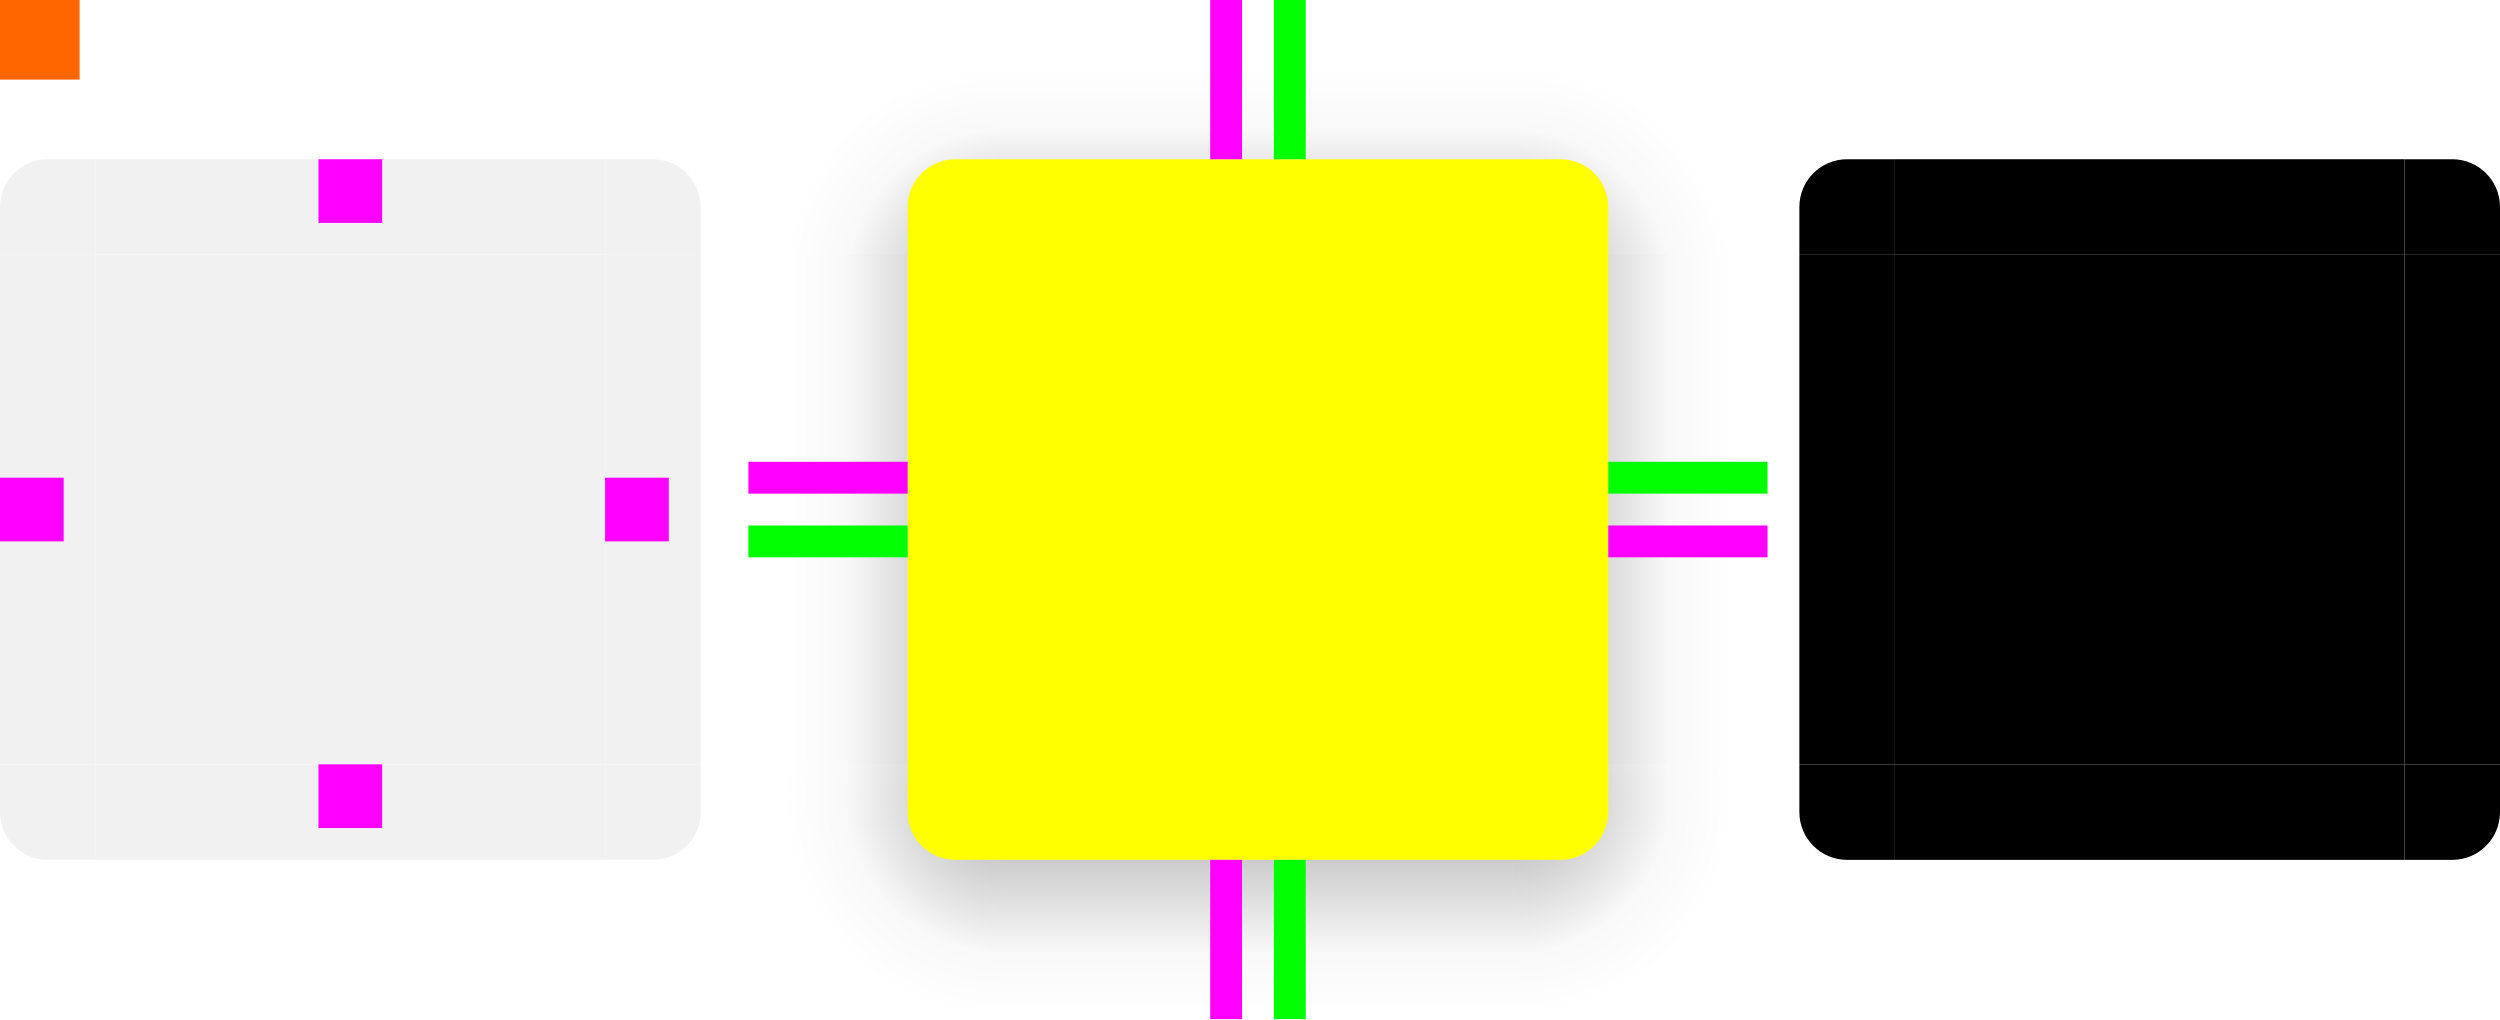
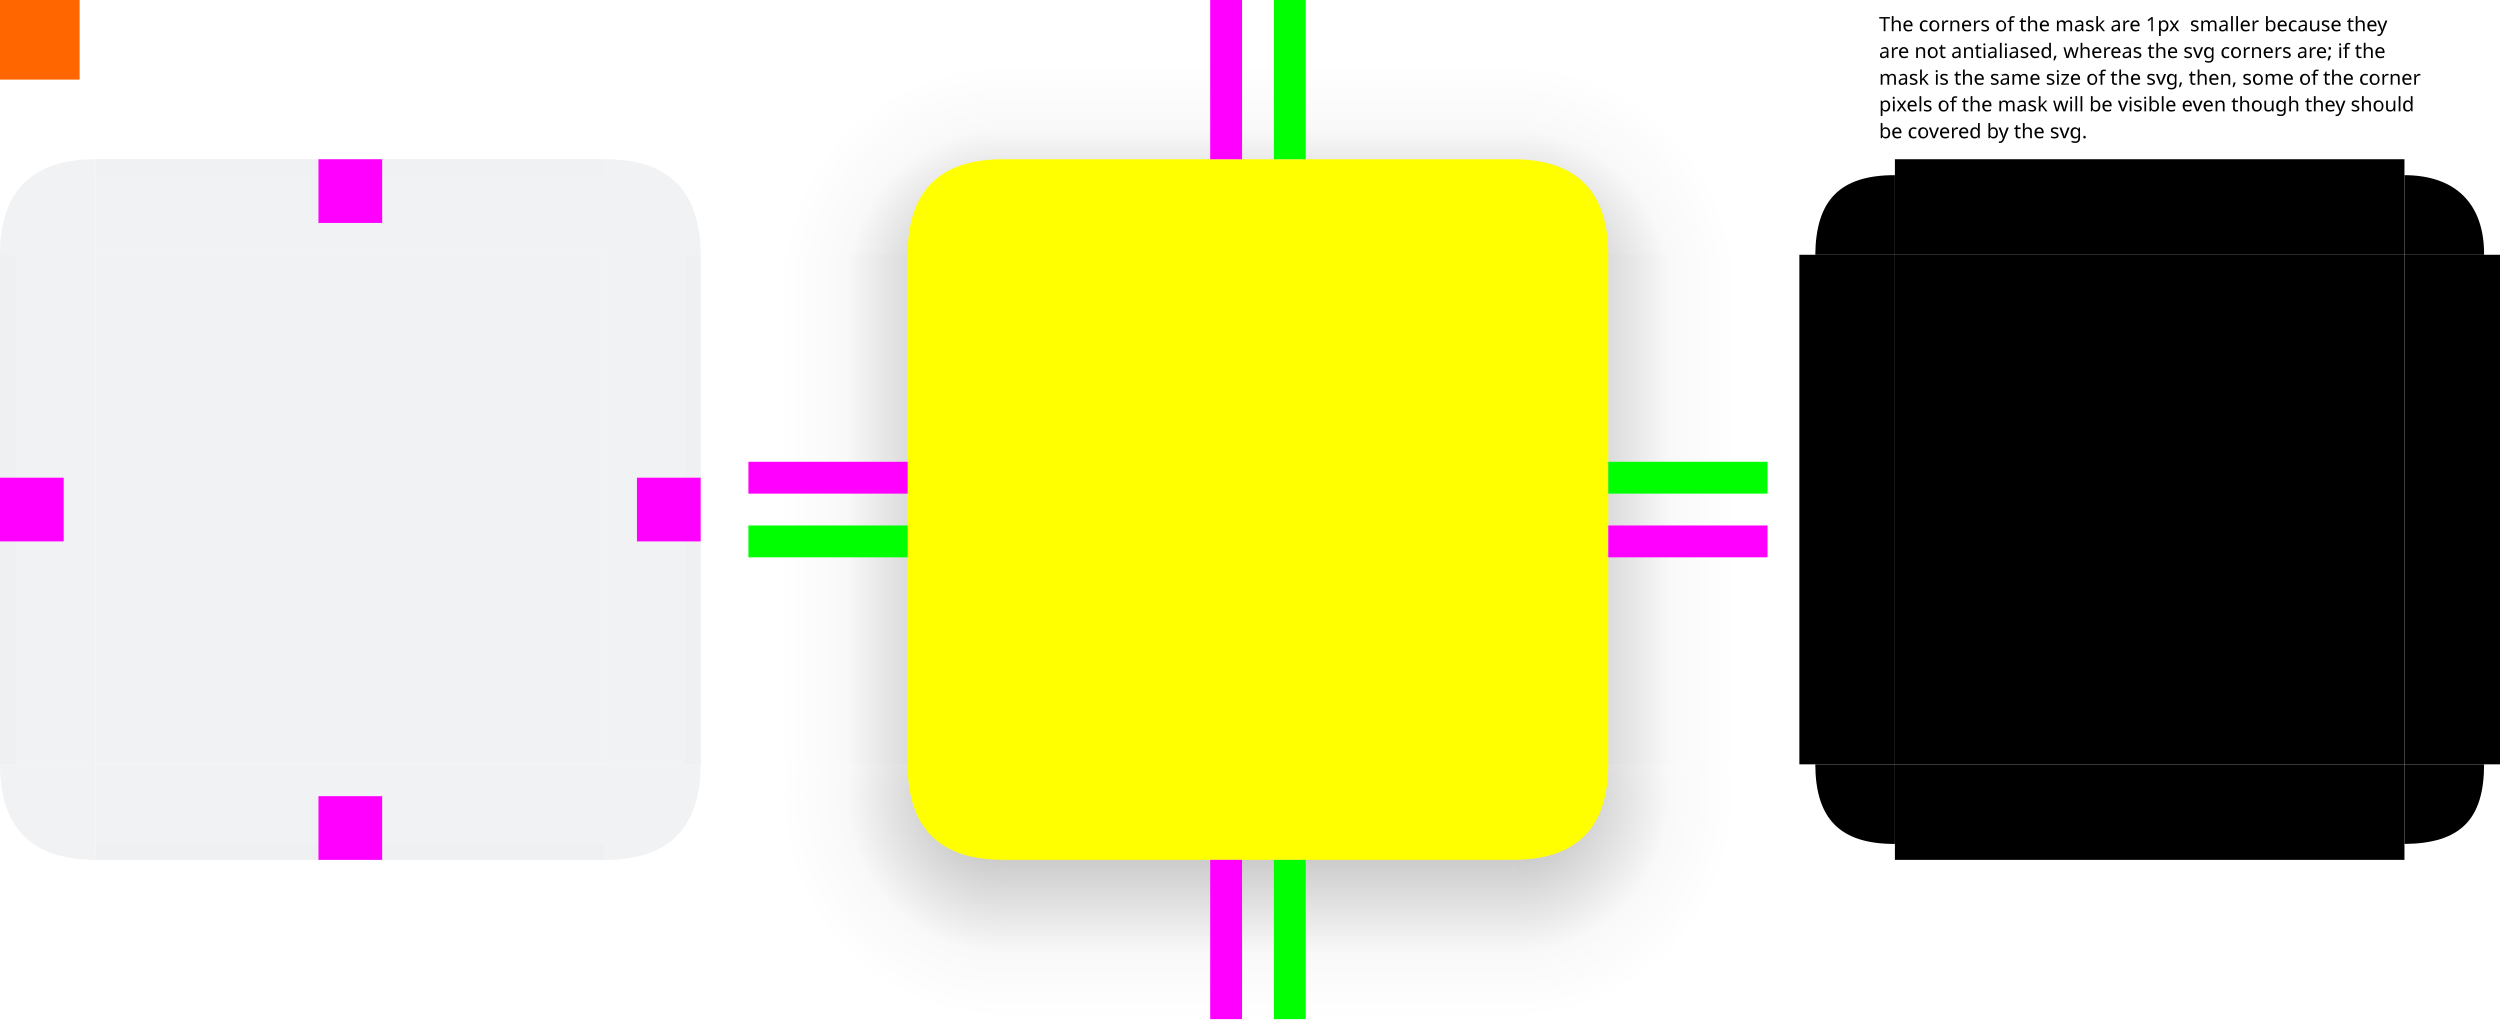
<svg xmlns="http://www.w3.org/2000/svg" xmlns:xlink="http://www.w3.org/1999/xlink" id="svg2" height="64" viewBox="0 0 157 64" width="157" version="1.1">
  <defs id="defs15">
    <style type="text/css" id="current-color-scheme">
            .ColorScheme-Text {
                color:#232629;
                stop-color:#232629;
            }
            .ColorScheme-Background {
                color:#eff0f1;
                stop-color:#eff0f1;
            }
        </style>
    <linearGradient id="shadow-side" gradientUnits="userSpaceOnUse">
      <stop id="stop1762" offset="0" style="stop-color:#000;stop-opacity:.2" />
      <stop id="stop1760" offset=".333" style="stop-color:#000;stop-opacity:.1" />
      <stop id="stop1758" offset=".5" style="stop-color:#000;stop-opacity:.05" />
      <stop id="stop1756" offset=".583" style="stop-color:#000;stop-opacity:.025" />
      <stop id="stop1754" offset="1" style="stop-color:#000;stop-opacity:0" />
    </linearGradient>
    <linearGradient id="shadow-corner" gradientUnits="userSpaceOnUse">
      <stop id="stop11958" offset="0" style="stop-color:#000;stop-opacity:1" />
      <stop id="stop11960" offset=".286" style="stop-color:#000;stop-opacity:.2" />
      <stop id="stop11962" offset=".524" style="stop-color:#000;stop-opacity:.1" />
      <stop id="stop11966" offset=".643" style="stop-color:#000;stop-opacity:.05" />
      <stop id="stop11968" offset=".702" style="stop-color:#000;stop-opacity:.025" />
      <stop id="stop11970" offset="1" style="stop-color:#000;stop-opacity:0" />
    </linearGradient>
+     <radialGradient xlink:href="#shadow-corner" id="radialGradient3268-6-6" cx="93.143" cy="50" fx="93.143" fy="50" r="6.5" gradientUnits="userSpaceOnUse" gradientTransform="matrix(0,2.153846,-2.153846,0,107.6923,-202.6154)" />
+     <linearGradient xlink:href="#shadow-side" id="linearGradient4945" gradientUnits="userSpaceOnUse" x1="16" y1="14" x2="16" y2="4" />
    <linearGradient xlink:href="#shadow-side" id="linearGradient1734" gradientUnits="userSpaceOnUse" x1="16" y1="6" x2="16" y2="16" />
    <linearGradient xlink:href="#shadow-side" id="linearGradient1984" gradientUnits="userSpaceOnUse" x1="12" y1="16" x2="2" y2="16" />
-     <linearGradient xlink:href="#shadow-side" id="linearGradient4945" gradientUnits="userSpaceOnUse" x1="16" y1="14" x2="16" y2="4" />
    <linearGradient xlink:href="#shadow-side" id="linearGradient8667" gradientUnits="userSpaceOnUse" x1="4" y1="16" x2="14" y2="16" />
    <radialGradient xlink:href="#shadow-corner" id="radialGradient3268" cx="95" cy="50" fx="95" fy="50" r="6.5" gradientUnits="userSpaceOnUse" gradientTransform="matrix(0,2.153846,-2.153846,0,107.6923,-202.6154)" />
    <radialGradient xlink:href="#shadow-corner" id="radialGradient3268-4" cx="95" cy="50" fx="95" fy="50" r="6.5" gradientUnits="userSpaceOnUse" gradientTransform="matrix(0,2.153846,-2.153846,0,107.6923,-202.6154)" />
    <radialGradient xlink:href="#shadow-corner" id="radialGradient3268-6" cx="93.143" cy="50" fx="93.143" fy="50" r="6.5" gradientUnits="userSpaceOnUse" gradientTransform="matrix(0,2.153846,-2.153846,0,107.6923,-202.6154)" />
-     <radialGradient xlink:href="#shadow-corner" id="radialGradient3268-6-6" cx="93.143" cy="50" fx="93.143" fy="50" r="6.5" gradientUnits="userSpaceOnUse" gradientTransform="matrix(0,2.153846,-2.153846,0,107.6923,-202.6154)" />
  </defs>
+   <g id="shadow-bottomright-9" transform="translate(95,48)" />
+   <rect style="color:#eff0f1;fill:currentColor;fill-opacity:1;stroke:none;stop-color:#eff0f1" id="thick-center" width="32" height="32" x="19" y="75" class="ColorScheme-Background" />
+   <rect transform="rotate(90)" style="fill:#800080;fill-opacity:1;stroke:none;stroke-width:1.155" id="thick-hint-right-margin" width="4" height="8" x="95" y="-56" />
+   <rect transform="rotate(90)" y="-20" x="95" height="8" width="4" id="thick-hint-left-margin" style="fill:#800080;fill-opacity:1;stroke:none;stroke-width:1.155" />
+   <rect y="69" x="38" height="8" width="4" id="thick-hint-top-margin" style="fill:#800080;fill-opacity:1;stroke:none;stroke-width:1.155" />
+   <rect style="fill:#800080;fill-opacity:1;stroke:none;stroke-width:1.155" id="thick-hint-bottom-margin" width="4" height="8" x="39" y="105" />
  <rect id="hint-tile-center" height="5" style="fill:#ff6600" width="5" x="0" y="0" />
  <g id="top" transform="translate(6,10)">
-     <rect id="rect4152" height="6" style="opacity:0.9;fill:currentColor" class="ColorScheme-Background" width="32" x="0" y="0" />
+     <rect id="rect4152" height="6" style="opacity:0.85;fill:currentColor" class="ColorScheme-Background" width="32" x="0" y="0" />
+     <path style="opacity:0.5;fill:currentColor" d="M 0,0 V 1 H 32 V 0 Z" id="path1337" class="ColorScheme-Background" fill="currentColor" />
  </g>
  <g id="bottom" transform="translate(6,48)">
-     <rect id="rect4148" height="6" style="opacity:0.9;fill:currentColor" class="ColorScheme-Background" width="32" x="0" y="0" />
+     <rect id="rect4148" height="6" style="opacity:0.85;fill:currentColor" class="ColorScheme-Background" width="32" x="0" y="0" />
+     <path style="opacity:0.85;fill:currentColor" d="M 0,5 V 6 H 32 V 5 Z" id="path1671" class="ColorScheme-Background" fill="currentColor" />
  </g>
  <g id="left" transform="translate(0,16)">
-     <rect id="rect4144" height="32" style="opacity:0.9;fill:currentColor" class="ColorScheme-Background" width="6" x="0" y="0" />
+     <rect id="rect4144" height="32" style="opacity:0.85;fill:currentColor" class="ColorScheme-Background" width="6" x="0" y="0" />
+     <path style="opacity:0.85;fill:currentColor" d="M 0,32 H 1 V 0 H 0 Z" id="path1785" class="ColorScheme-Background" fill="currentColor" />
  </g>
  <g id="right" transform="translate(38,16)">
-     <rect id="rect4140" height="32" style="opacity:0.9;fill:currentColor" class="ColorScheme-Background" width="6" x="0" y="0" />
+     <rect id="rect4140" height="32" style="opacity:0.85;fill:currentColor" class="ColorScheme-Background" width="6" x="0" y="0" />
+     <path style="opacity:0.85;fill:currentColor" d="M 5,32 H 6 V 0 H 5 Z" id="path1902" class="ColorScheme-Background" fill="currentColor" />
  </g>
  <g id="center" transform="translate(6,16)">
-     <rect id="rect4138" height="32" style="opacity:0.9;fill:currentColor" class="ColorScheme-Background" width="32" x="0" y="0" />
+     <rect id="rect4138" height="32" style="opacity:0.85;fill:currentColor" class="ColorScheme-Background" width="32" x="0" y="0" />
  </g>
  <g id="topleft" transform="translate(0,10)">
-     <path d="M 3,0 C 1.343,0 0,1.343 0,3 V 6 H 6 V 0 Z" style="opacity:0.9;fill:currentColor" class="ColorScheme-Background" id="path3115" />
+     <path d="M 0,6 H 6 V 0 C 2,0 0,2 0,6 Z" style="opacity:0.85;fill:currentColor" class="ColorScheme-Background" id="path3115" />
  </g>
  <g id="topright" transform="translate(38,10)">
-     <path d="M 0,0 V 6 H 6 V 3 C 6,1.343 4.657,0 3,0 Z" style="opacity:0.9;fill:currentColor" class="ColorScheme-Background" id="path3118" />
+     <path d="M 0,0 V 6 H 6 C 6,2 4,0 0,0 Z" style="opacity:0.85;fill:currentColor" class="ColorScheme-Background" id="path3118" />
  </g>
  <g id="bottomleft" transform="translate(0,48)">
-     <path d="M 3,6 H 6 V 0 H 0 v 3 c 0,1.657 1.343,3 3,3 z" style="opacity:0.9;fill:currentColor" class="ColorScheme-Background" id="path3124" />
+     <path d="M 6,6 V 0 H 0 c 0,4 2,6 6,6 z" style="opacity:0.85;fill:currentColor" class="ColorScheme-Background" id="path3124" />
  </g>
  <g id="bottomright" transform="translate(38,48)">
-     <path d="M 3,6 H 0 V 0 H 6 V 3 C 6,4.657 4.657,6 3,6 Z" style="opacity:0.9;fill:currentColor" class="ColorScheme-Background" id="path3121" />
+     <path d="M 0,6 V 0 H 6 C 6,4 4,6 0,6 Z" style="opacity:0.85;fill:currentColor" class="ColorScheme-Background" id="path3121" />
  </g>
  <rect id="hint-top-margin" height="4" style="fill:#ff00ff;stroke-width:1" width="4" x="20" y="10" />
-   <rect id="hint-bottom-margin" height="4" style="fill:#ff00ff;stroke-width:1" width="4" x="20" y="48" />
-   <rect id="hint-right-margin" height="4" style="fill:#ff00ff;stroke-width:1" width="4" x="38" y="30" />
+   <rect id="hint-bottom-margin" height="4" style="fill:#ff00ff;stroke-width:1" width="4" x="20" y="50" />
+   <rect id="hint-right-margin" height="4" style="fill:#ff00ff;stroke-width:1" width="4" x="40" y="30" />
  <rect id="hint-left-margin" height="4" style="fill:#ff00ff;stroke-width:1" width="4" x="0" y="30" />
-   <rect id="hint-top-inset" height="9.99999993923e-09" style="fill:#00ff00" width="4" x="20" y="10" />
-   <rect id="hint-bottom-inset" height="9.99999993923e-09" style="fill:#00ff00" width="4" x="20" y="54" />
-   <rect id="hint-left-inset" height="4" style="fill:#00ff00" width="9.99999993923e-09" x="0" y="30" />
-   <rect id="hint-right-inset" height="4" style="fill:#00ff00" width="9.99999993923e-09" x="44" y="30" />
+   <rect id="hint-top-inset" height="9.9999999e-09" style="fill:#00ff00" width="4" x="20" y="10" />
+   <rect id="hint-bottom-inset" height="9.9999999e-09" style="fill:#00ff00" width="4" x="20" y="54" />
+   <rect id="hint-left-inset" height="4" style="fill:#00ff00" width="9.9999999e-09" x="0" y="30" />
+   <rect id="hint-right-inset" height="4" style="fill:#00ff00" width="9.9999999e-09" x="44" y="30" />
  <rect id="mask-top" height="6" width="32" x="119" y="10" />
  <rect id="mask-center" height="32" width="32" x="119" y="16" />
  <rect id="mask-bottom" height="6" transform="scale(1,-1)" width="32" x="119" y="-54" />
  <rect id="mask-left" height="32" width="6" x="113" y="16" />
  <rect id="mask-right" height="32" width="6" x="151" y="16" />
-   <path id="mask-topleft" d="m 116,10 c -1.657,0 -3,1.343 -3,3 v 3 h 6 v -6 z" />
-   <path id="mask-topright" d="m 151,10 v 6 h 6 v -3 c 0,-1.657 -1.343,-3 -3,-3 z" />
-   <path id="mask-bottomleft" d="m 116,54 h 3 v -6 h -6 v 3 c 0,1.657 1.343,3 3,3 z" />
-   <path id="mask-bottomright" d="m 154,54 h -3 v -6 h 6 v 3 c 0,1.657 -1.343,3 -3,3 z" />
-   <rect id="rect30894" height="44" rx="3" style="fill:#ffff00;fill-rule:evenodd" width="44" x="57" y="10" ry="3" />
+   <path id="mask-topleft" d="m 114,16 h -1 6 v -6 1 c -3.457,-0.005 -4.963,1.573 -5,5 z" />
  <g id="shadow-center" transform="translate(63,16)">
    <rect id="rect4908" height="32" style="opacity:0.001;fill-opacity:0.001" width="32" x="0" y="0" />
+   </g>
+   <path style="fill:#ffff00;stroke-width:2;stroke-linecap:round" d="m 63,10 h 32 c 4,0 6,2 6,6 v 32 c 0,4 -2,6 -6,6 H 63 c -4,0 -6,-2 -6,-6 V 16 c 0,-4 2,-6 6,-6 z" id="path838" />
+   <g id="shadow-topleft" transform="rotate(180,31.5,8)">
+     <path d="M 0,6 V 0 H 6 C 6,4 4,6 0,6 Z" style="opacity:0.001;fill:#000000;fill-opacity:0.004" id="path95-4-2" />
+     <path id="path2368-7-5" style="fill:url(#radialGradient3268-6-6);fill-opacity:1;fill-rule:evenodd;stroke-width:1" d="M 6,0 C 6,4 4,6 0,6 V 16 H 3 C 10.18,16 16,10.18 16,3 V 0 Z" />
  </g>
  <g id="shadow-top" transform="translate(63)">
    <rect id="st" height="10" width="32" style="fill:url(#linearGradient4945);fill-opacity:1" x="0" y="0" />
    <rect id="rect1546" height="6" style="opacity:0.001;fill:#000000;fill-opacity:0.004;fill-rule:evenodd" width="32" y="10" x="0" />
  </g>
  <g id="shadow-bottom" transform="translate(63,48)">
    <rect id="rect1546-6" height="6" style="opacity:0.001;fill:#000000;fill-opacity:0.004;fill-rule:evenodd" width="32" x="0" y="0" />
    <rect id="sb" height="10" width="32" y="6" style="fill:url(#linearGradient1734);fill-opacity:1" x="0" />
  </g>
  <g id="shadow-left" transform="translate(47,16)">
    <rect id="sl" height="32" width="10" style="fill:url(#linearGradient1984);fill-opacity:1" x="0" y="0" />
    <rect id="rect1546-3-7" height="32" style="opacity:0.001;fill:#000000;fill-opacity:0.004;fill-rule:evenodd" width="6" x="10" y="0" />
  </g>
  <g id="shadow-right" transform="translate(95,16)">
    <rect id="rect1546-3" height="32" style="opacity:0.001;fill:#000000;fill-opacity:0.004;fill-rule:evenodd" width="6" x="0" y="0" />
    <rect id="sr" height="32" width="10" x="6" style="fill:url(#linearGradient8667);fill-opacity:1" y="0" />
  </g>
  <rect id="shadow-hint-top-margin" height="10" style="fill:#ff00ff" width="2" x="76" y="0" />
  <rect id="shadow-hint-bottom-margin" height="10" style="fill:#ff00ff" width="2" x="76" y="54" />
  <rect id="shadow-hint-right-margin" height="2" style="fill:#ff00ff" width="10" x="101" y="33" />
  <rect id="shadow-hint-left-margin" height="2" style="fill:#ff00ff" width="10" x="47" y="29" />
  <rect id="shadow-hint-top-inset" height="10" style="fill:#00ff00" width="2" x="80" y="0" />
  <rect id="shadow-hint-bottom-inset" height="10" style="fill:#00ff00" width="2" x="80" y="54" />
  <rect id="shadow-hint-right-inset" height="2" style="fill:#00ff00" width="10" x="101" y="29" />
  <rect id="shadow-hint-left-inset" height="2" style="fill:#00ff00" width="10" x="47" y="33" />
  <g id="shadow-bottomright" transform="translate(95,48)">
-     <path d="M 3,6 H 0 V 0 H 6 V 3 C 6,4.657 4.657,6 3,6 Z" style="fill:#000000;fill-opacity:0.004;opacity:0.001" id="path95" />
-     <path id="path2368" style="fill:url(#radialGradient3268);fill-opacity:1;fill-rule:evenodd;stroke-width:1" d="M 6,0 V 3 C 6,4.657 4.657,6 3,6 H 0 V 16 H 3 A 13,13 0 0 0 16,3 V 0 Z" />
+     <path d="M 0,6 V 0 H 6 C 6,3.999 3.98,6 0,6 Z" style="opacity:0.001;fill:#000000;fill-opacity:0.004" id="path95" />
+     <path id="path2368" style="fill:url(#radialGradient3268);fill-opacity:1;fill-rule:evenodd;stroke-width:1" d="M 6,0 C 6,4 4,6 0,6 V 16 H 3 C 10.18,16 16,10.18 16,3 V 0 Z" />
  </g>
-   <g id="shadow-bottomright-9" transform="translate(95,48)" />
  <g id="shadow-bottomleft" transform="matrix(-1,0,0,1,63,48)">
    <path d="M 3,6 H 0 V 0 H 6 V 3 C 6,4.657 4.657,6 3,6 Z" style="opacity:0.001;fill:#000000;fill-opacity:0.004" id="path95-1" />
-     <path id="path2368-0" style="fill:url(#radialGradient3268-4);fill-opacity:1;fill-rule:evenodd;stroke-width:1" d="M 6,0 V 3 C 6,4.657 4.657,6 3,6 H 0 V 16 H 3 C 10.18,16 16,10.18 16,3 V 0 Z" />
+     <path id="path2368-0" style="fill:url(#radialGradient3268-4);fill-opacity:1;fill-rule:evenodd;stroke-width:1" d="M 6,0 C 6,3.999 3.995,6 0,6 V 16 H 3 C 10.18,16 16,10.18 16,3 V 0 Z" />
  </g>
  <g id="shadow-topright" transform="matrix(1,0,0,-1,95,16)">
    <path d="M 3,6 H 0 V 0 H 6 V 3 C 6,4.657 4.657,6 3,6 Z" style="opacity:0.001;fill:#000000;fill-opacity:0.004" id="path95-4" />
-     <path id="path2368-7" style="fill:url(#radialGradient3268-6);fill-opacity:1;fill-rule:evenodd;stroke-width:1" d="M 6,0 V 3 C 6,4.657 4.657,6 3,6 H 0 V 16 H 3 C 10.18,16 16,10.18 16,3 V 0 Z" />
+     <path id="path2368-7" style="fill:url(#radialGradient3268-6);fill-opacity:1;fill-rule:evenodd;stroke-width:1" d="M 6,0 C 6,3.988 3.974,6 0,6 V 16 H 3 C 10.18,16 16,10.18 16,3 V 0 Z" />
  </g>
-   <g id="shadow-topleft" transform="rotate(180,31.5,8)">
-     <path d="M 3,6 H 0 V 0 H 6 V 3 C 6,4.657 4.657,6 3,6 Z" style="opacity:0.001;fill:#000000;fill-opacity:0.004" id="path95-4-2" />
-     <path id="path2368-7-5" style="fill:url(#radialGradient3268-6-6);fill-opacity:1;fill-rule:evenodd;stroke-width:1" d="M 6,0 V 3 C 6,4.657 4.657,6 3,6 H 0 V 16 H 3 A 13,13 0 0 0 16,3 V 0 Z" />
-   </g>
-   <rect style="color:#eff0f1;fill:currentColor;fill-opacity:1;stroke:none;stop-color:#eff0f1" id="thick-center" width="32" height="32" x="19" y="75" class="ColorScheme-Background" />
-   <rect transform="rotate(90)" style="fill:#800080;fill-opacity:1;stroke:none;stroke-width:1.155" id="thick-hint-right-margin" width="4" height="8" x="95" y="-56" />
-   <rect transform="rotate(90)" y="-20" x="95" height="8" width="4" id="thick-hint-left-margin" style="fill:#800080;fill-opacity:1;stroke:none;stroke-width:1.155" />
-   <rect y="69" x="38" height="8" width="4" id="thick-hint-top-margin" style="fill:#800080;fill-opacity:1;stroke:none;stroke-width:1.155" />
-   <rect style="fill:#800080;fill-opacity:1;stroke:none;stroke-width:1.155" id="thick-hint-bottom-margin" width="4" height="8" x="39" y="105" />
+   <path id="mask-topright" d="m 156,16 h 1 -6 v -6 1 c 3.233,0.006 5.021,1.824 5,5 z" />
+   <path id="mask-bottomright" d="m 156,48 h 1 -6 v 6 -1 c 3.531,-0.032 5,-1.554 5,-5 z" />
+   <path id="mask-bottomleft" d="m 114,48 h -1 6 v 6 -1 c -3.457,0.005 -4.984,-1.58 -5,-5 z" />
+   <text xml:space="preserve" style="font-stretch:condensed;font-size:1.252px;font-family:Impact;-inkscape-font-specification:'Impact Condensed';text-align:start;text-anchor:start;fill:#ff0000;stroke:#000000;stroke-width:5.729;stroke-linecap:round" x="118" y="1.958" id="text1204">
+     <tspan id="tspan1202" x="118" y="1.958" style="font-style:normal;font-variant:normal;font-weight:normal;font-stretch:normal;font-size:1.252px;font-family:'Noto Sans';-inkscape-font-specification:'Noto Sans';text-align:start;text-anchor:start;fill:#000000;stroke:none;stroke-width:5.729">The corners of the mask are 1px  smaller because they</tspan>
+     <tspan x="118" y="3.637" style="font-style:normal;font-variant:normal;font-weight:normal;font-stretch:normal;font-size:1.252px;font-family:'Noto Sans';-inkscape-font-specification:'Noto Sans';text-align:start;text-anchor:start;fill:#000000;stroke:none;stroke-width:5.729" id="tspan1358">are not antialiased, whereas the svg corners are; if the</tspan>
+     <tspan x="118" y="5.317" style="font-style:normal;font-variant:normal;font-weight:normal;font-stretch:normal;font-size:1.252px;font-family:'Noto Sans';-inkscape-font-specification:'Noto Sans';text-align:start;text-anchor:start;fill:#000000;stroke:none;stroke-width:5.729" id="tspan1360">mask is the same size of the svg, then, some of the corner</tspan>
+     <tspan x="118" y="6.996" style="font-style:normal;font-variant:normal;font-weight:normal;font-stretch:normal;font-size:1.252px;font-family:'Noto Sans';-inkscape-font-specification:'Noto Sans';text-align:start;text-anchor:start;fill:#000000;stroke:none;stroke-width:5.729" id="tspan1362">pixels of the mask will be visible even though they should</tspan>
+     <tspan x="118" y="8.676" style="font-style:normal;font-variant:normal;font-weight:normal;font-stretch:normal;font-size:1.252px;font-family:'Noto Sans';-inkscape-font-specification:'Noto Sans';text-align:start;text-anchor:start;fill:#000000;stroke:none;stroke-width:5.729" id="tspan1364">be covered by the svg.</tspan>
+   </text>
</svg>
